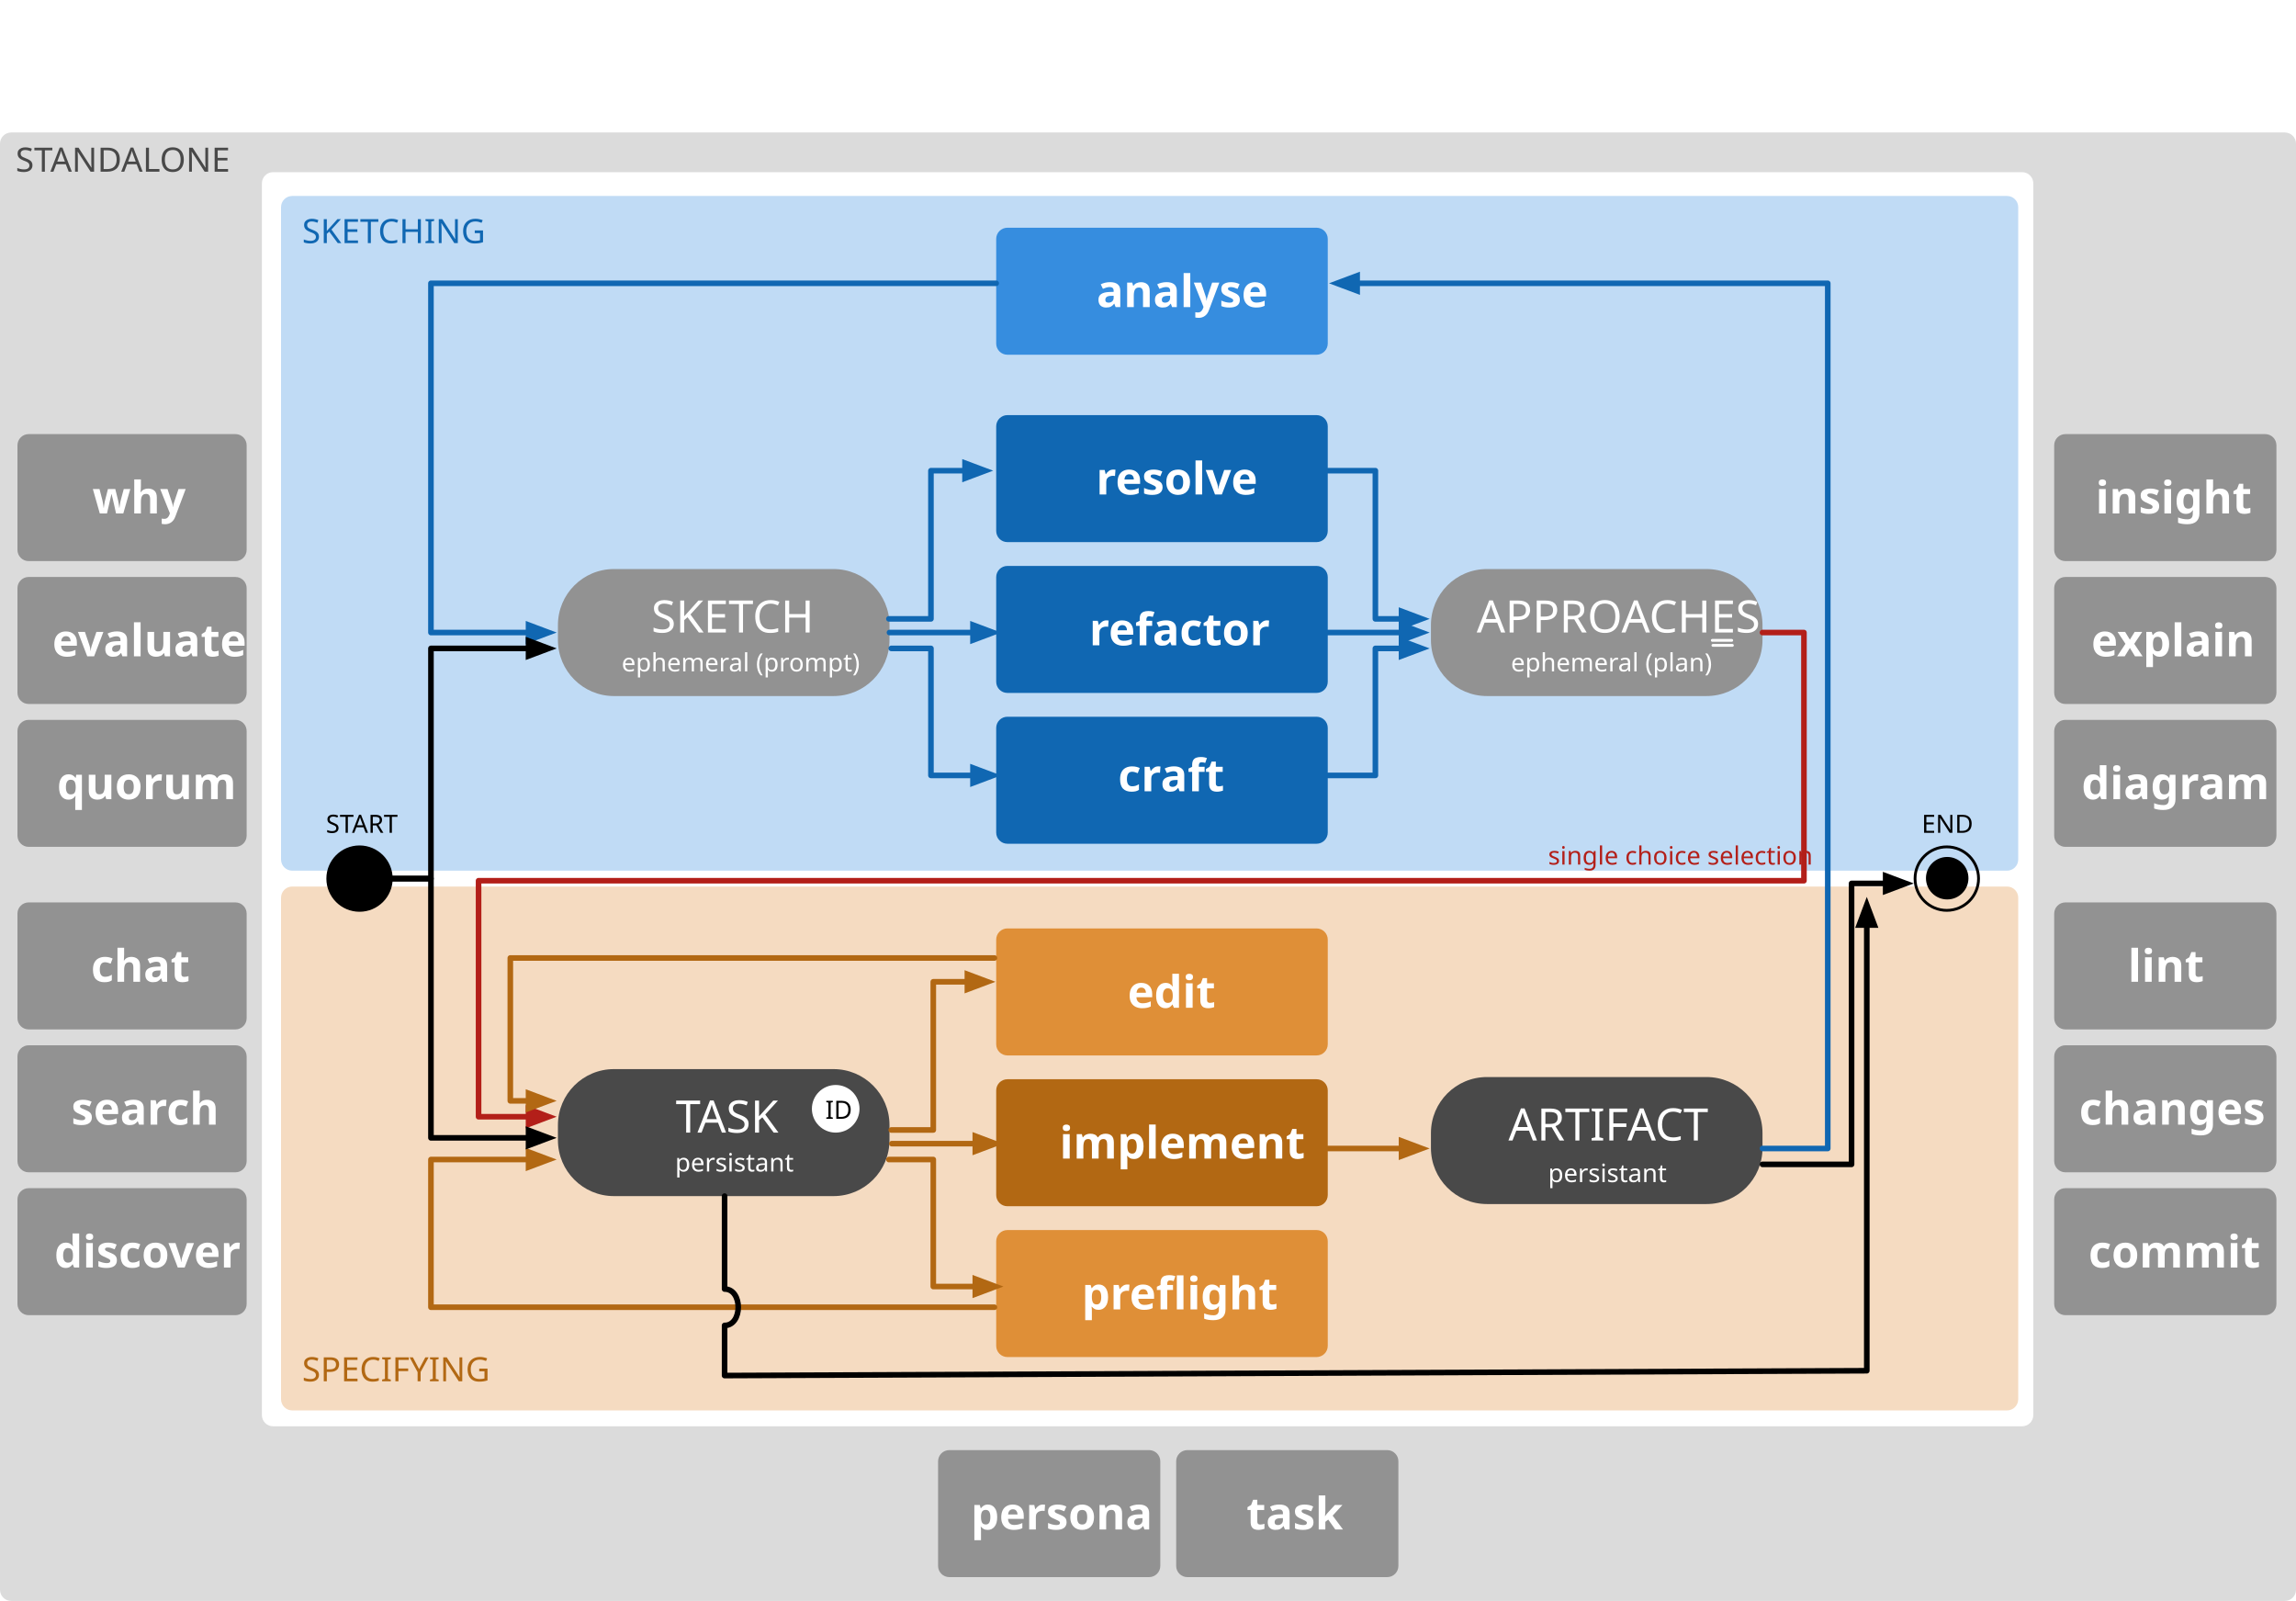
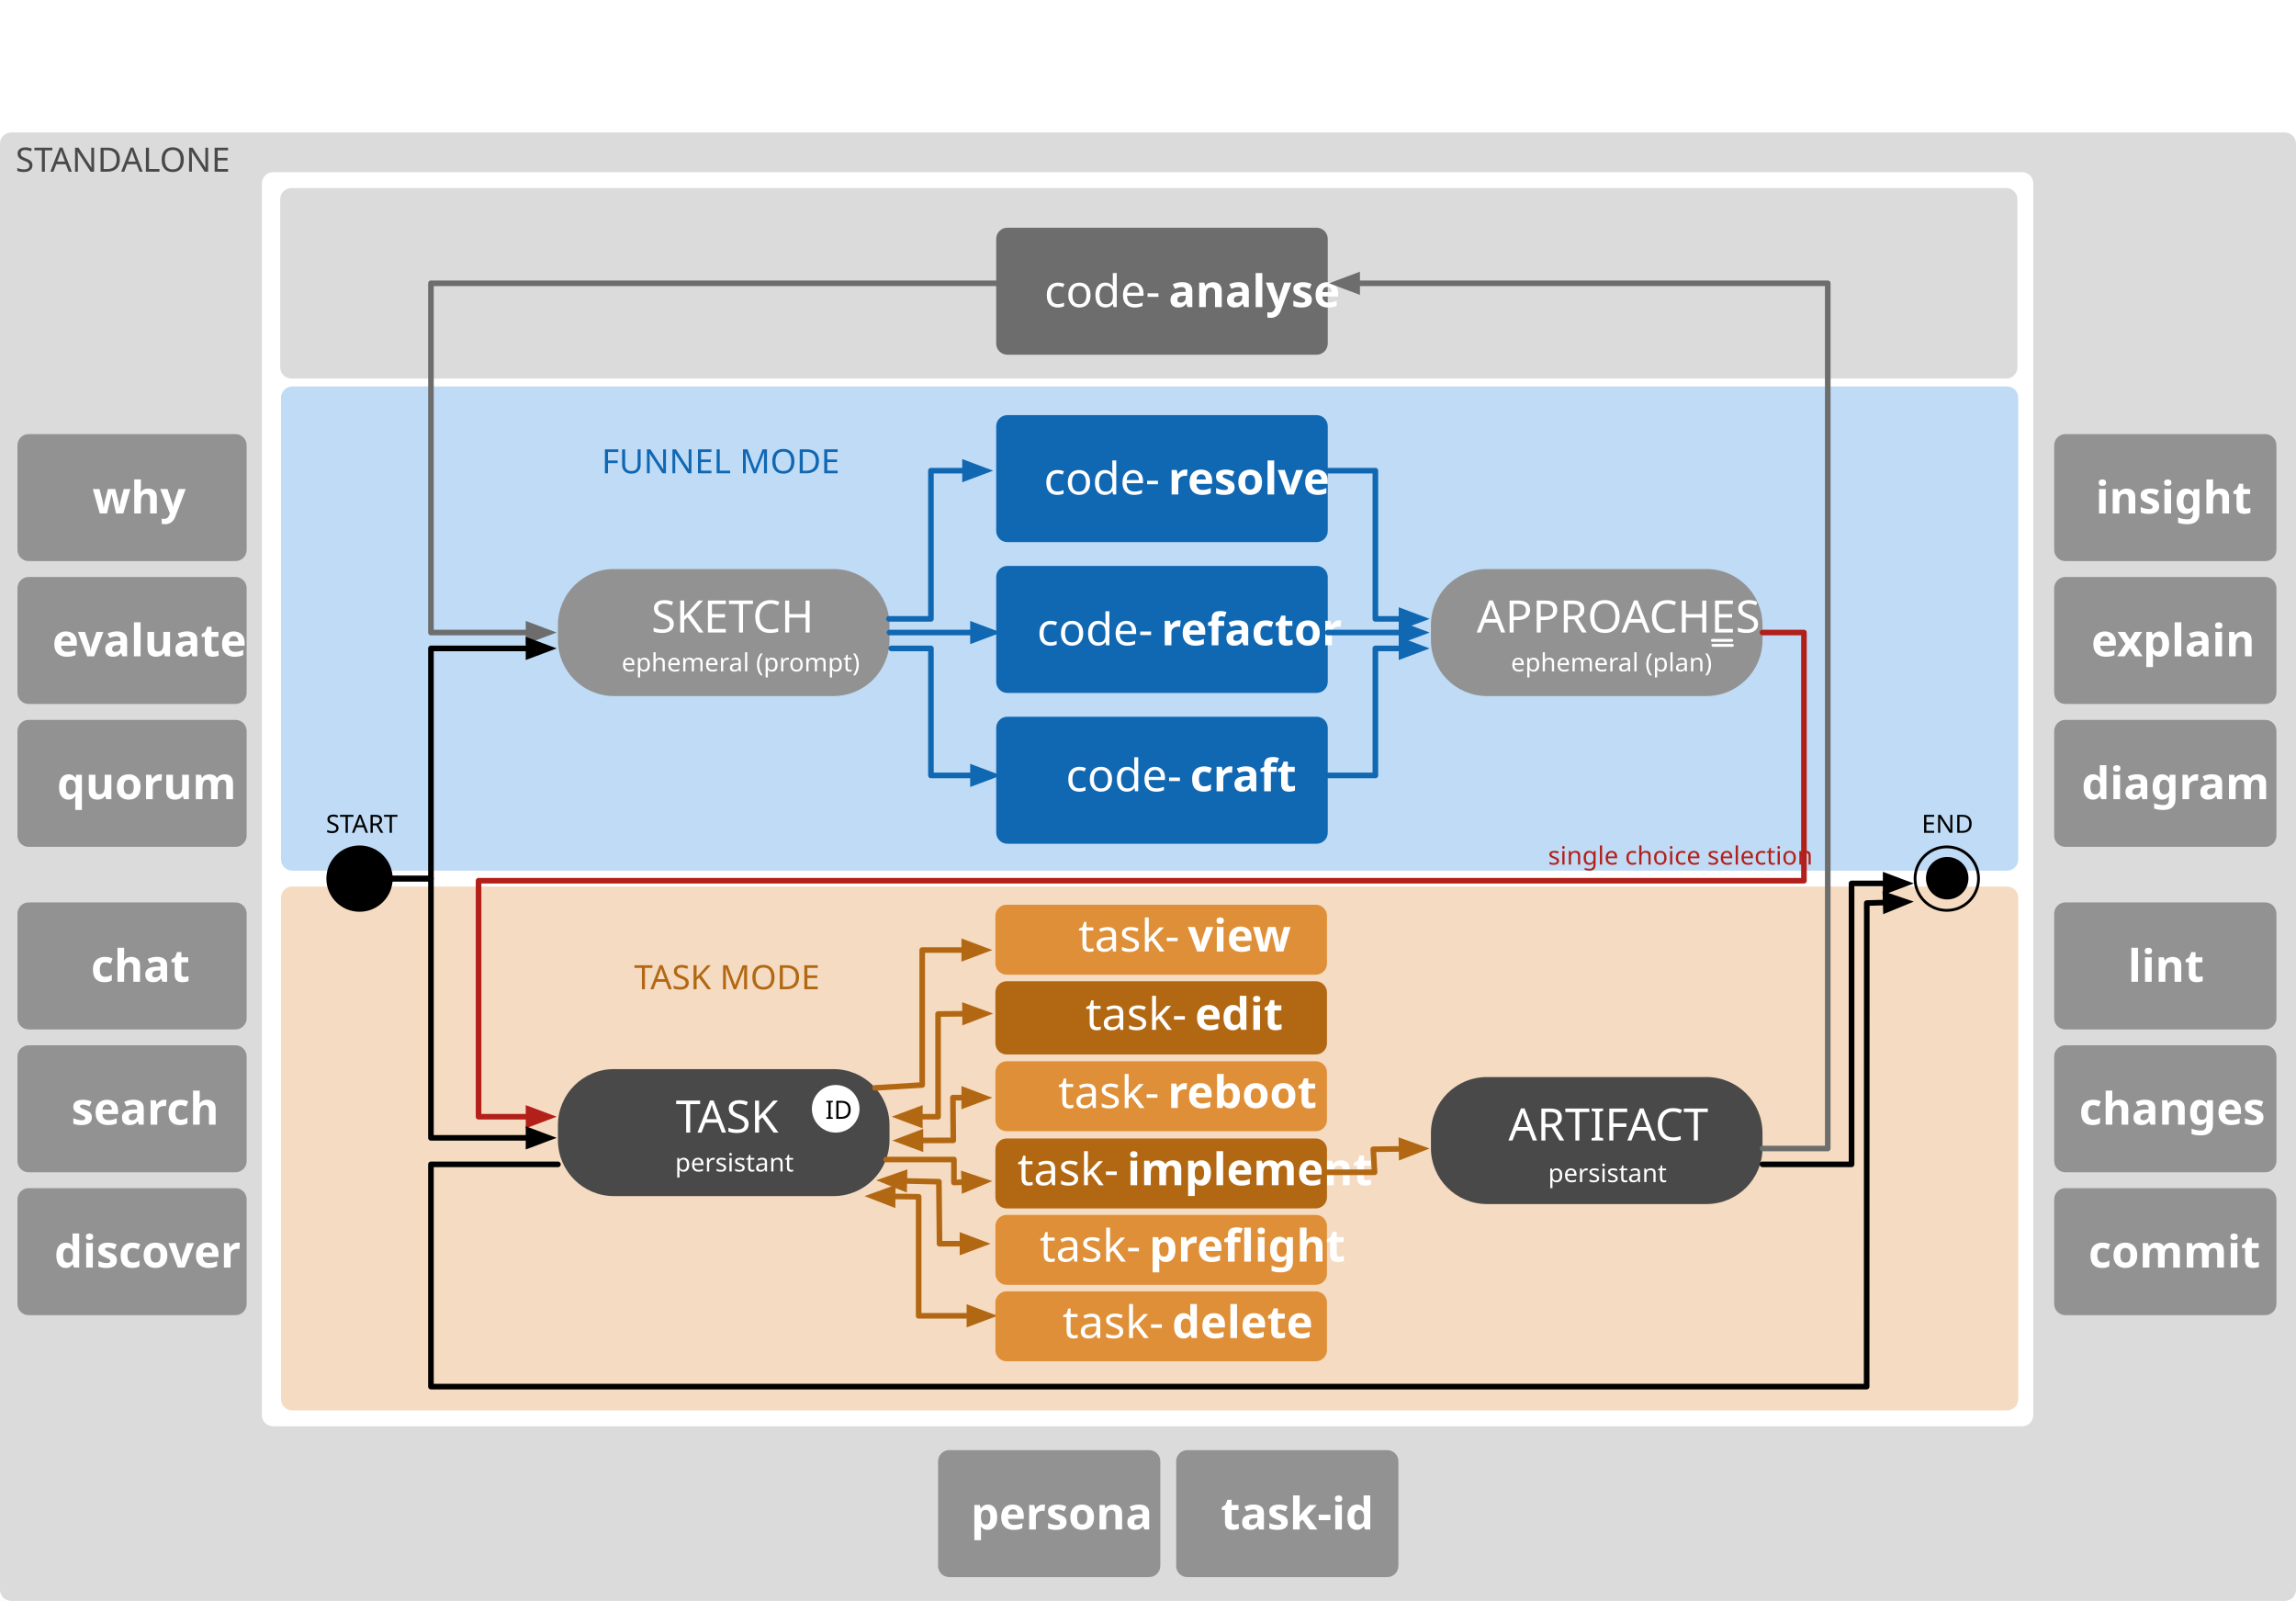
<svg xmlns="http://www.w3.org/2000/svg" version="1.1" viewBox="7.937 9.383 820.063 571.719" width="820.063" height="571.719">
  <defs>
-     <marker orient="auto" overflow="visible" markerUnits="strokeWidth" id="FilledArrow_Marker" stroke-linejoin="miter" stroke-miterlimit="10" viewBox="-1 -3 6 6" markerWidth="6" markerHeight="6" color="#1067b2">
-       <g>
-         <path d="M 3.6 0 L 0 -1.35 L 0 1.35 Z" fill="currentColor" stroke="currentColor" stroke-width="1" />
-       </g>
-     </marker>
-     <marker orient="auto" overflow="visible" markerUnits="strokeWidth" id="FilledArrow_Marker_2" stroke-linejoin="miter" stroke-miterlimit="10" viewBox="-1 -3 6 6" markerWidth="6" markerHeight="6" color="#b31f19">
-       <g>
-         <path d="M 3.6 0 L 0 -1.35 L 0 1.35 Z" fill="currentColor" stroke="currentColor" stroke-width="1" />
-       </g>
-     </marker>
-     <marker orient="auto" overflow="visible" markerUnits="strokeWidth" id="FilledArrow_Marker_3" stroke-linejoin="miter" stroke-miterlimit="10" viewBox="-1 -3 6 6" markerWidth="6" markerHeight="6" color="#b26813">
-       <g>
-         <path d="M 3.6 0 L 0 -1.35 L 0 1.35 Z" fill="currentColor" stroke="currentColor" stroke-width="1" />
-       </g>
-     </marker>
-     <marker orient="auto" overflow="visible" markerUnits="strokeWidth" id="FilledArrow_Marker_4" stroke-linejoin="miter" stroke-miterlimit="10" viewBox="-5 -3 6 6" markerWidth="6" markerHeight="6" color="#b26813">
+     <marker orient="auto" overflow="visible" markerUnits="strokeWidth" id="FilledArrow_Marker" stroke-linejoin="miter" stroke-miterlimit="10" viewBox="-1 -3 6 6" markerWidth="6" markerHeight="6" color="#6d6d6d">
+       <g>
+         <path d="M 3.6 0 L 0 -1.35 L 0 1.35 Z" fill="currentColor" stroke="currentColor" stroke-width="1" />
+       </g>
+     </marker>
+     <marker orient="auto" overflow="visible" markerUnits="strokeWidth" id="FilledArrow_Marker_2" stroke-linejoin="miter" stroke-miterlimit="10" viewBox="-1 -3 6 6" markerWidth="6" markerHeight="6" color="#1067b2">
+       <g>
+         <path d="M 3.6 0 L 0 -1.35 L 0 1.35 Z" fill="currentColor" stroke="currentColor" stroke-width="1" />
+       </g>
+     </marker>
+     <marker orient="auto" overflow="visible" markerUnits="strokeWidth" id="FilledArrow_Marker_3" stroke-linejoin="miter" stroke-miterlimit="10" viewBox="-1 -3 6 6" markerWidth="6" markerHeight="6" color="#b31f19">
+       <g>
+         <path d="M 3.6 0 L 0 -1.35 L 0 1.35 Z" fill="currentColor" stroke="currentColor" stroke-width="1" />
+       </g>
+     </marker>
+     <marker orient="auto" overflow="visible" markerUnits="strokeWidth" id="FilledArrow_Marker_4" stroke-linejoin="miter" stroke-miterlimit="10" viewBox="-1 -3 6 6" markerWidth="6" markerHeight="6" color="#b26813">
+       <g>
+         <path d="M 3.6 0 L 0 -1.35 L 0 1.35 Z" fill="currentColor" stroke="currentColor" stroke-width="1" />
+       </g>
+     </marker>
+     <marker orient="auto" overflow="visible" markerUnits="strokeWidth" id="FilledArrow_Marker_5" stroke-linejoin="miter" stroke-miterlimit="10" viewBox="-5 -3 6 6" markerWidth="6" markerHeight="6" color="#b26813">
      <g>
        <path d="M -3.6 0 L 0 1.35 L 0 -1.35 Z" fill="currentColor" stroke="currentColor" stroke-width="1" />
      </g>
    </marker>
-     <marker orient="auto" overflow="visible" markerUnits="strokeWidth" id="FilledArrow_Marker_5" stroke-linejoin="miter" stroke-miterlimit="10" viewBox="-1 -3 6 6" markerWidth="6" markerHeight="6" color="black">
+     <marker orient="auto" overflow="visible" markerUnits="strokeWidth" id="FilledArrow_Marker_6" stroke-linejoin="miter" stroke-miterlimit="10" viewBox="-1 -3 6 6" markerWidth="6" markerHeight="6" color="black">
+       <g>
+         <path d="M 3.6 0 L 0 -1.35 L 0 1.35 Z" fill="currentColor" stroke="currentColor" stroke-width="1" />
+       </g>
+     </marker>
+     <marker orient="auto" overflow="visible" markerUnits="strokeWidth" id="FilledArrow_Marker_7" stroke-linejoin="miter" stroke-miterlimit="10" viewBox="-1 -3 6 6" markerWidth="6" markerHeight="6" color="#b26813">
      <g>
        <path d="M 3.6 0 L 0 -1.35 L 0 1.35 Z" fill="currentColor" stroke="currentColor" stroke-width="1" />
      </g>
    </marker>
  </defs>
-   <g id="Canvas_1" fill="none" stroke-dasharray="none" stroke-opacity="1" stroke="none" fill-opacity="1">
+   <g id="Canvas_1" fill-opacity="1" stroke-opacity="1" stroke-dasharray="none" stroke="none" fill="none">
    <rect fill="white" x="7.937" y="9.383" width="820.063" height="571.719" />
    <g id="Canvas_1_Content">
+       <g id="Graphic_897">
+         <path d="M 112.031 76.535 L 724.504 76.535 C 726.713 76.535 728.504 78.326 728.504 80.535 L 728.504 140.567 C 728.504 142.776 726.713 144.567 724.504 144.567 L 112.031 144.567 C 109.822 144.567 108.031 142.776 108.031 140.567 L 108.031 80.535 C 108.031 78.326 109.822 76.535 112.031 76.535 Z" fill="#dbdbdb" />
+       </g>
      <g id="Graphic_882">
        <path d="M 105.48 70.866 L 730.173 70.866 C 732.382 70.866 734.173 72.657 734.173 74.866 L 734.173 514.74 C 734.173 516.949 732.382 518.74 730.173 518.74 L 105.48 518.74 C 103.271 518.74 101.48 516.949 101.48 514.74 L 101.48 74.866 C 101.48 72.657 103.271 70.866 105.48 70.866 Z M 17.89 56.693 Z M 17.89 56.693 L 11.937 56.693 C 9.728 56.693 7.937 58.484 7.937 60.693 L 7.937 577.102 C 7.937 579.312 9.728 581.102 11.937 581.102 L 17.89 581.102 L 48.504 581.102 L 824 581.102 C 826.209 581.102 828 579.312 828 577.102 L 828 60.693 C 828 58.484 826.209 56.693 824 56.693 L 48.504 56.693 Z" fill="#dbdbdb" />
      </g>
      <g id="Graphic_799">
        <path d="M 112.315 325.984 L 724.787 325.984 C 726.997 325.984 728.787 327.775 728.787 329.984 L 728.787 509.071 C 728.787 511.28 726.997 513.071 724.787 513.071 L 112.315 513.071 C 110.106 513.071 108.315 511.28 108.315 509.071 L 108.315 329.984 C 108.315 327.775 110.106 325.984 112.315 325.984 Z" fill="#f5dbc1" />
      </g>
      <g id="Graphic_798">
-         <path d="M 112.315 79.37 L 724.787 79.37 C 726.997 79.37 728.787 81.161 728.787 83.37 L 728.787 316.315 C 728.787 318.524 726.997 320.315 724.787 320.315 L 112.315 320.315 C 110.106 320.315 108.315 318.524 108.315 316.315 L 108.315 83.37 C 108.315 81.161 110.106 79.37 112.315 79.37 Z" fill="#c0dbf5" />
+         <path d="M 112.315 147.402 L 724.787 147.402 C 726.997 147.402 728.787 149.192 728.787 151.402 L 728.787 316.315 C 728.787 318.524 726.997 320.315 724.787 320.315 L 112.315 320.315 C 110.106 320.315 108.315 318.524 108.315 316.315 L 108.315 151.402 C 108.315 149.192 110.106 147.402 112.315 147.402 Z" fill="#c0dbf5" />
      </g>
      <g id="Group_774">
        <g id="Graphic_629">
          <path d="M 227.213 212.598 L 305.638 212.598 C 316.683 212.598 325.638 221.553 325.638 232.598 L 325.638 237.953 C 325.638 248.998 316.683 257.953 305.638 257.953 L 227.213 257.953 C 216.167 257.953 207.213 248.998 207.213 237.953 L 207.213 232.598 C 207.213 221.553 216.167 212.598 227.213 212.598 Z" fill="#929292" />
        </g>
        <g id="Graphic_624">
          <rect x="235.559" y="218.268" width="61.92" height="29.2" fill="#929292" />
          <text transform="translate(240.5591 223.2677)" fill="white">
            <tspan font-family="Myriad Pro" font-size="16" fill="white" x="0" y="12" xml:space="preserve">SKETCH</tspan>
          </text>
        </g>
      </g>
      <g id="Group_767">
        <g id="Graphic_631">
-           <path d="M 367.748 90.709 L 478.173 90.709 C 480.382 90.709 482.173 92.5 482.173 94.709 L 482.173 132.063 C 482.173 134.272 480.382 136.063 478.173 136.063 L 367.748 136.063 C 365.539 136.063 363.748 134.272 363.748 132.063 L 363.748 94.709 C 363.748 92.5 365.539 90.709 367.748 90.709 Z" fill="#368ddf" />
+           <path d="M 367.748 90.709 L 478.173 90.709 C 480.382 90.709 482.173 92.5 482.173 94.709 L 482.173 132.063 C 482.173 134.272 480.382 136.063 478.173 136.063 L 367.748 136.063 C 365.539 136.063 363.748 134.272 363.748 132.063 L 363.748 94.709 C 363.748 92.5 365.539 90.709 367.748 90.709 Z" fill="#6d6d6d" />
        </g>
        <g id="Graphic_628">
-           <text transform="translate(399.6032 107.0473)" fill="white">
-             <tspan font-family="Myriad Pro" font-weight="bold" font-size="16" fill="white" x="61106675e-20" y="12" xml:space="preserve">analyse</tspan>
+           <text transform="translate(380.9552 107.0473)" fill="white">
+             <tspan font-family="Myriad Pro" font-size="16" fill="white" x="0" y="12" xml:space="preserve">code-</tspan>
+             <tspan font-family="Myriad Pro" font-weight="bold" font-size="16" fill="white" y="12" xml:space="preserve">analyse</tspan>
          </text>
        </g>
      </g>
      <g id="Line_639">
-         <path d="M 363.748 110.551 L 161.858 110.551 L 161.858 235.276 L 196.713 235.276" marker-end="url(#FilledArrow_Marker)" stroke="#1067b2" stroke-linecap="round" stroke-linejoin="round" stroke-width="2" />
+         <path d="M 363.748 110.551 L 161.858 110.551 L 161.858 235.276 L 196.713 235.276" marker-end="url(#FilledArrow_Marker)" stroke="#6d6d6d" stroke-linecap="round" stroke-linejoin="round" stroke-width="2" />
      </g>
      <g id="Group_777">
        <g id="Graphic_725">
          <path d="M 539.024 394.016 L 617.449 394.016 C 628.495 394.016 637.449 402.97 637.449 414.016 L 637.449 419.37 C 637.449 430.416 628.495 439.37 617.449 439.37 L 539.024 439.37 C 527.978 439.37 519.024 430.416 519.024 419.37 L 519.024 414.016 C 519.024 402.97 527.978 394.016 539.024 394.016 Z" fill="#494949" />
        </g>
        <g id="Graphic_726">
          <text transform="translate(546.7008 404.685)" fill="white">
            <tspan font-family="Myriad Pro" font-size="16" fill="white" x="682121e-18" y="12" xml:space="preserve">ARTIFACT</tspan>
          </text>
        </g>
      </g>
      <g id="Group_768">
        <g id="Graphic_728">
          <path d="M 367.748 157.628 L 478.173 157.628 C 480.382 157.628 482.173 159.419 482.173 161.628 L 482.173 198.983 C 482.173 201.192 480.382 202.983 478.173 202.983 L 367.748 202.983 C 365.539 202.983 363.748 201.192 363.748 198.983 L 363.748 161.628 C 363.748 159.419 365.539 157.628 367.748 157.628 Z" fill="#1067b2" />
        </g>
        <g id="Graphic_727">
-           <text transform="translate(399.4331 173.9669)" fill="white">
-             <tspan font-family="Myriad Pro" font-weight="bold" font-size="16" fill="white" x="63593575e-20" y="12" xml:space="preserve">resolve</tspan>
+           <text transform="translate(380.7851 173.9669)" fill="white">
+             <tspan font-family="Myriad Pro" font-size="16" fill="white" x="0" y="12" xml:space="preserve">code-</tspan>
+             <tspan font-family="Myriad Pro" font-weight="bold" font-size="16" fill="white" y="12" xml:space="preserve">resolve</tspan>
          </text>
        </g>
      </g>
      <g id="Line_729">
-         <path d="M 325.43 230.39 L 340.441 230.39 L 340.441 177.471 L 352.618 177.471" marker-end="url(#FilledArrow_Marker)" stroke="#1067b2" stroke-linecap="round" stroke-linejoin="round" stroke-width="2" />
+         <path d="M 325.43 230.39 L 340.441 230.39 L 340.441 177.471 L 352.618 177.471" marker-end="url(#FilledArrow_Marker_2)" stroke="#1067b2" stroke-linecap="round" stroke-linejoin="round" stroke-width="2" />
      </g>
      <g id="Group_769">
        <g id="Graphic_731">
          <path d="M 367.748 211.487 L 478.173 211.487 C 480.382 211.487 482.173 213.277 482.173 215.487 L 482.173 252.841 C 482.173 255.05 480.382 256.841 478.173 256.841 L 367.748 256.841 C 365.539 256.841 363.748 255.05 363.748 252.841 L 363.748 215.487 C 363.748 213.277 365.539 211.487 367.748 211.487 Z" fill="#1067b2" />
        </g>
        <g id="Graphic_730">
-           <text transform="translate(396.9771 227.8252)" fill="white">
-             <tspan font-family="Myriad Pro" font-weight="bold" font-size="16" fill="white" x="7744916e-19" y="12" xml:space="preserve">refactor</tspan>
+           <text transform="translate(378.3291 227.8252)" fill="white">
+             <tspan font-family="Myriad Pro" font-size="16" fill="white" x="7105427e-21" y="12" xml:space="preserve">code-</tspan>
+             <tspan font-family="Myriad Pro" font-weight="bold" font-size="16" fill="white" y="12" xml:space="preserve">refactor</tspan>
          </text>
        </g>
      </g>
      <g id="Line_734">
-         <line x1="325.638" y1="235.276" x2="355.453" y2="235.276" marker-end="url(#FilledArrow_Marker)" stroke="#1067b2" stroke-linecap="round" stroke-linejoin="round" stroke-width="2" />
+         <line x1="325.638" y1="235.276" x2="355.453" y2="235.276" marker-end="url(#FilledArrow_Marker_2)" stroke="#1067b2" stroke-linecap="round" stroke-linejoin="round" stroke-width="2" />
      </g>
      <g id="Line_735">
-         <path d="M 326.268 240.945 L 340.441 240.945 L 340.441 286.299 L 355.453 286.299" marker-end="url(#FilledArrow_Marker)" stroke="#1067b2" stroke-linecap="round" stroke-linejoin="round" stroke-width="2" />
+         <path d="M 326.268 240.945 L 340.441 240.945 L 340.441 286.299 L 355.453 286.299" marker-end="url(#FilledArrow_Marker_2)" stroke="#1067b2" stroke-linecap="round" stroke-linejoin="round" stroke-width="2" />
      </g>
      <g id="Group_775">
        <g id="Graphic_737">
          <path d="M 539.024 212.598 L 617.449 212.598 C 628.495 212.598 637.449 221.553 637.449 232.598 L 637.449 237.953 C 637.449 248.998 628.495 257.953 617.449 257.953 L 539.024 257.953 C 527.978 257.953 519.024 248.998 519.024 237.953 L 519.024 232.598 C 519.024 221.553 527.978 212.598 539.024 212.598 Z" fill="#929292" />
        </g>
        <g id="Graphic_736">
          <text transform="translate(535.3622 223.2677)" fill="white">
            <tspan font-family="Myriad Pro" font-size="16" fill="white" x="0" y="12" xml:space="preserve">APPROACHES</tspan>
          </text>
        </g>
      </g>
      <g id="Line_738">
-         <path d="M 482.173 177.471 L 499.181 177.471 L 499.181 230.39 L 508.524 230.39" marker-end="url(#FilledArrow_Marker)" stroke="#1067b2" stroke-linecap="round" stroke-linejoin="round" stroke-width="2" />
+         <path d="M 482.173 177.471 L 499.181 177.471 L 499.181 230.39 L 508.524 230.39" marker-end="url(#FilledArrow_Marker_2)" stroke="#1067b2" stroke-linecap="round" stroke-linejoin="round" stroke-width="2" />
      </g>
      <g id="Line_739">
-         <line x1="482.173" y1="235.276" x2="508.524" y2="235.276" marker-end="url(#FilledArrow_Marker)" stroke="#1067b2" stroke-linecap="round" stroke-linejoin="round" stroke-width="2" />
+         <line x1="482.173" y1="235.276" x2="508.524" y2="235.276" marker-end="url(#FilledArrow_Marker_2)" stroke="#1067b2" stroke-linecap="round" stroke-linejoin="round" stroke-width="2" />
      </g>
      <g id="Line_740">
-         <path d="M 482.173 286.299 L 499.181 286.299 L 499.181 240.945 L 508.524 240.945" marker-end="url(#FilledArrow_Marker)" stroke="#1067b2" stroke-linecap="round" stroke-linejoin="round" stroke-width="2" />
+         <path d="M 482.173 286.299 L 499.181 286.299 L 499.181 240.945 L 508.524 240.945" marker-end="url(#FilledArrow_Marker_2)" stroke="#1067b2" stroke-linecap="round" stroke-linejoin="round" stroke-width="2" />
      </g>
      <g id="Group_776">
        <g id="Graphic_742">
          <path d="M 227.213 391.181 L 305.638 391.181 C 316.683 391.181 325.638 400.135 325.638 411.181 L 325.638 416.535 C 325.638 427.581 316.683 436.535 305.638 436.535 L 227.213 436.535 C 216.167 436.535 207.213 427.581 207.213 416.535 L 207.213 411.181 C 207.213 400.135 216.167 391.181 227.213 391.181 Z" fill="#494949" />
        </g>
        <g id="Graphic_741">
          <text transform="translate(249.2817 401.8504)" fill="white">
            <tspan font-family="Myriad Pro" font-size="16" fill="white" x="0" y="12" xml:space="preserve">TASK</tspan>
          </text>
        </g>
      </g>
      <g id="Line_743">
-         <path d="M 637.449 235.276 L 652.252 235.276 L 652.252 323.901 L 178.866 323.901 L 178.866 408.189 L 196.713 408.189" marker-end="url(#FilledArrow_Marker_2)" stroke="#b31f19" stroke-linecap="round" stroke-linejoin="round" stroke-width="2" />
+         <path d="M 637.449 235.276 L 652.252 235.276 L 652.252 323.901 L 178.866 323.901 L 178.866 408.189 L 196.713 408.189" marker-end="url(#FilledArrow_Marker_3)" stroke="#b31f19" stroke-linecap="round" stroke-linejoin="round" stroke-width="2" />
      </g>
      <g id="Group_771">
        <g id="Graphic_749">
-           <path d="M 367.748 340.942 L 478.173 340.942 C 480.382 340.942 482.173 342.732 482.173 344.942 L 482.173 382.296 C 482.173 384.505 480.382 386.296 478.173 386.296 L 367.748 386.296 C 365.539 386.296 363.748 384.505 363.748 382.296 L 363.748 344.942 C 363.748 342.732 365.539 340.942 367.748 340.942 Z" fill="#df8f37" />
+           <path d="M 367.465 359.81 L 477.89 359.81 C 480.099 359.81 481.89 361.601 481.89 363.81 L 481.89 381.956 C 481.89 384.165 480.099 385.956 477.89 385.956 L 367.465 385.956 C 365.255 385.956 363.465 384.165 363.465 381.956 L 363.465 363.81 C 363.465 361.601 365.255 359.81 367.465 359.81 Z" fill="#b26813" />
        </g>
        <g id="Graphic_748">
-           <text transform="translate(410.6971 357.2801)" fill="white">
-             <tspan font-family="Myriad Pro" font-weight="bold" font-size="16" fill="white" x="0" y="12" xml:space="preserve">edit</tspan>
+           <text transform="translate(395.6616 365.1631)" fill="white">
+             <tspan font-family="Myriad Pro" font-size="16" fill="white" x="14210855e-21" y="12" xml:space="preserve">task-</tspan>
+             <tspan font-family="Myriad Pro" font-weight="bold" font-size="16" fill="white" y="12" xml:space="preserve">edit</tspan>
          </text>
        </g>
      </g>
      <g id="Group_772">
        <g id="Graphic_747">
-           <path d="M 367.748 394.8 L 478.173 394.8 C 480.382 394.8 482.173 396.591 482.173 398.8 L 482.173 436.154 C 482.173 438.363 480.382 440.154 478.173 440.154 L 367.748 440.154 C 365.539 440.154 363.748 438.363 363.748 436.154 L 363.748 398.8 C 363.748 396.591 365.539 394.8 367.748 394.8 Z" fill="#b26813" />
+           <path d="M 367.465 415.962 L 477.89 415.962 C 480.099 415.962 481.89 417.753 481.89 419.962 L 481.89 436.933 C 481.89 439.142 480.099 440.933 477.89 440.933 L 367.465 440.933 C 365.255 440.933 363.465 439.142 363.465 436.933 L 363.465 419.962 C 363.465 417.753 365.255 415.962 367.465 415.962 Z" fill="#b26813" />
        </g>
        <g id="Graphic_746">
-           <text transform="translate(386.3771 411.1384)" fill="white">
-             <tspan font-family="Myriad Pro" font-weight="bold" font-size="16" fill="white" x="0" y="12" xml:space="preserve">implement</tspan>
+           <text transform="translate(371.3416 420.6429)" fill="white">
+             <tspan font-family="Myriad Pro" font-size="16" fill="white" x="0" y="12" xml:space="preserve">task-</tspan>
+             <tspan font-family="Myriad Pro" font-weight="bold" font-size="16" fill="white" y="12" xml:space="preserve">implement</tspan>
          </text>
        </g>
      </g>
      <g id="Group_773">
        <g id="Graphic_745">
-           <path d="M 367.748 448.658 L 478.173 448.658 C 480.382 448.658 482.173 450.449 482.173 452.658 L 482.173 490.012 C 482.173 492.222 480.382 494.012 478.173 494.012 L 367.748 494.012 C 365.539 494.012 363.748 492.222 363.748 490.012 L 363.748 452.658 C 363.748 450.449 365.539 448.658 367.748 448.658 Z" fill="#df8f37" />
+           <path d="M 367.465 443.246 L 477.89 443.246 C 480.099 443.246 481.89 445.037 481.89 447.246 L 481.89 464.217 C 481.89 466.426 480.099 468.217 477.89 468.217 L 367.465 468.217 C 365.255 468.217 363.465 466.426 363.465 464.217 L 363.465 447.246 C 363.465 445.037 365.255 443.246 367.465 443.246 Z" fill="#df8f37" />
        </g>
        <g id="Graphic_744">
-           <text transform="translate(394.2971 464.9967)" fill="white">
-             <tspan font-family="Myriad Pro" font-weight="bold" font-size="16" fill="white" x="0" y="12" xml:space="preserve">preflight</tspan>
+           <text transform="translate(379.2616 447.9274)" fill="white">
+             <tspan font-family="Myriad Pro" font-size="16" fill="white" x="0" y="12" xml:space="preserve">task-</tspan>
+             <tspan font-family="Myriad Pro" font-weight="bold" font-size="16" fill="white" y="12" xml:space="preserve">preflight</tspan>
          </text>
        </g>
      </g>
      <g id="Line_755">
-         <line x1="482.173" y1="419.528" x2="508.524" y2="419.528" marker-end="url(#FilledArrow_Marker_3)" stroke="#b26813" stroke-linecap="round" stroke-linejoin="round" stroke-width="2" />
+         <path d="M 481.89 428.031 L 498.898 428.031 L 498.418 419.811 L 508.525 419.672" marker-end="url(#FilledArrow_Marker_4)" stroke="#b26813" stroke-linecap="round" stroke-linejoin="round" stroke-width="2" />
      </g>
      <g id="Line_756">
-         <path d="M 637.449 419.528 L 660.756 419.528 L 660.756 110.551 L 492.673 110.551" marker-end="url(#FilledArrow_Marker)" stroke="#1067b2" stroke-linecap="round" stroke-linejoin="round" stroke-width="2" />
+         <path d="M 637.449 419.528 L 660.756 419.528 L 660.756 110.551 L 492.673 110.551" marker-end="url(#FilledArrow_Marker)" stroke="#6d6d6d" stroke-linecap="round" stroke-linejoin="round" stroke-width="2" />
      </g>
      <g id="Group_770">
        <g id="Graphic_733">
          <path d="M 367.748 265.345 L 478.173 265.345 C 480.382 265.345 482.173 267.136 482.173 269.345 L 482.173 306.699 C 482.173 308.908 480.382 310.699 478.173 310.699 L 367.748 310.699 C 365.539 310.699 363.748 308.908 363.748 306.699 L 363.748 269.345 C 363.748 267.136 365.539 265.345 367.748 265.345 Z" fill="#1067b2" />
        </g>
        <g id="Graphic_758">
-           <text transform="translate(407.281 279.9606)" fill="white">
-             <tspan font-family="Myriad Pro" font-weight="bold" font-size="16" fill="white" x="6430412e-19" y="12" xml:space="preserve">craft</tspan>
+           <text transform="translate(388.633 279.9606)" fill="white">
+             <tspan font-family="Myriad Pro" font-size="16" fill="white" x="0" y="12" xml:space="preserve">code-</tspan>
+             <tspan font-family="Myriad Pro" font-weight="bold" font-size="16" fill="white" y="12" xml:space="preserve">craft</tspan>
          </text>
        </g>
      </g>
      <g id="Line_761">
-         <path d="M 363.118 476.221 L 161.858 476.221 L 161.858 423.474 L 196.713 423.474" marker-end="url(#FilledArrow_Marker_3)" stroke="#b26813" stroke-linecap="round" stroke-linejoin="round" stroke-width="2" />
-       </g>
-       <g id="Line_763">
-         <path d="M 196.713 402.52 L 190.205 402.52 L 190.205 351.496 L 363.118 351.496" marker-start="url(#FilledArrow_Marker_4)" stroke="#b26813" stroke-linecap="round" stroke-linejoin="round" stroke-width="2" />
+         <path d="M 354.181 479.286 L 336.051 479.286 L 336.051 436.766 L 326.769 436.658" marker-end="url(#FilledArrow_Marker_4)" marker-start="url(#FilledArrow_Marker_5)" stroke="#b26813" stroke-linecap="round" stroke-linejoin="round" stroke-width="2" />
      </g>
      <g id="Line_780">
-         <path d="M 326.268 412.92 L 341.278 412.92 L 341.278 360 L 353.456 360" marker-end="url(#FilledArrow_Marker_3)" stroke="#b26813" stroke-linecap="round" stroke-linejoin="round" stroke-width="2" />
+         <path d="M 336.484 408.189 L 342.992 408.189 L 342.992 371.499 L 352.618 371.422" marker-end="url(#FilledArrow_Marker_4)" marker-start="url(#FilledArrow_Marker_5)" stroke="#b26813" stroke-linecap="round" stroke-linejoin="round" stroke-width="2" />
      </g>
      <g id="Line_779">
-         <line x1="326.475" y1="417.805" x2="356.29" y2="417.805" marker-end="url(#FilledArrow_Marker_3)" stroke="#b26813" stroke-linecap="round" stroke-linejoin="round" stroke-width="2" />
+         <path d="M 336.692 416.66 L 348.431 416.623 L 348.292 401.367 L 352.335 401.379" marker-end="url(#FilledArrow_Marker_4)" marker-start="url(#FilledArrow_Marker_5)" stroke="#b26813" stroke-linecap="round" stroke-linejoin="round" stroke-width="2" />
      </g>
      <g id="Line_778">
-         <path d="M 325.43 423.474 L 341.278 423.474 L 341.278 468.828 L 356.29 468.828" marker-end="url(#FilledArrow_Marker_3)" stroke="#b26813" stroke-linecap="round" stroke-linejoin="round" stroke-width="2" />
+         <path d="M 330.934 431.105 L 343.283 431.387 L 343.513 453.543 L 351.705 453.543" marker-end="url(#FilledArrow_Marker_4)" marker-start="url(#FilledArrow_Marker_5)" stroke="#b26813" stroke-linecap="round" stroke-linejoin="round" stroke-width="2" />
      </g>
      <g id="Graphic_781">
        <text transform="translate(229.9428 242.1528)" fill="white">
          <tspan font-family="Myriad Pro" font-size="9" fill="white" x="8668621e-19" y="7" xml:space="preserve">ephemeral (prompt)</tspan>
        </text>
      </g>
      <g id="Graphic_782">
        <text transform="translate(547.5769 242.1528)" fill="white">
          <tspan font-family="Myriad Pro" font-size="9" fill="white" x="55777605e-20" y="7" xml:space="preserve">ephemeral (plan)</tspan>
        </text>
      </g>
      <g id="Graphic_783">
        <text transform="translate(249.063 420.7354)" fill="white">
          <tspan font-family="Myriad Pro" font-size="9" fill="white" x="14566126e-20" y="7" xml:space="preserve">persistant</tspan>
        </text>
      </g>
      <g id="Graphic_784">
        <text transform="translate(560.874 424.5276)" fill="white">
          <tspan font-family="Myriad Pro" font-size="9" fill="white" x="14566126e-20" y="7" xml:space="preserve">persistant</tspan>
        </text>
      </g>
      <g id="Line_785">
-         <path d="M 147.685 323.15 L 161.858 323.15 L 161.858 240.945 L 196.713 240.945" marker-end="url(#FilledArrow_Marker_5)" stroke="black" stroke-linecap="round" stroke-linejoin="round" stroke-width="2" />
+         <path d="M 147.685 323.15 L 161.858 323.15 L 161.858 240.945 L 196.713 240.945" marker-end="url(#FilledArrow_Marker_6)" stroke="black" stroke-linecap="round" stroke-linejoin="round" stroke-width="2" />
      </g>
      <g id="Graphic_786">
        <circle cx="136.346" cy="323.15" r="11.339" fill="black" />
        <circle cx="136.346" cy="323.15" r="11.339" stroke="black" stroke-linecap="round" stroke-linejoin="round" stroke-width="1" />
      </g>
      <g id="Line_788">
-         <path d="M 637.449 425.197 L 669.26 425.197 L 669.26 324.872 L 681.437 324.872" marker-end="url(#FilledArrow_Marker_5)" stroke="black" stroke-linecap="round" stroke-linejoin="round" stroke-width="2" />
+         <path d="M 637.449 425.197 L 669.26 425.197 L 669.26 324.872 L 681.437 324.872" marker-end="url(#FilledArrow_Marker_6)" stroke="black" stroke-linecap="round" stroke-linejoin="round" stroke-width="2" />
      </g>
      <g id="Group_791">
        <g id="Graphic_787">
          <circle cx="703.276" cy="323.15" r="11.339" stroke="black" stroke-linecap="round" stroke-linejoin="round" stroke-width="1" />
        </g>
        <g id="Graphic_789">
          <circle cx="703.421" cy="323.004" r="7.087" fill="black" />
          <circle cx="703.421" cy="323.004" r="7.087" stroke="black" stroke-linecap="round" stroke-linejoin="round" stroke-width="1" />
        </g>
      </g>
      <g id="Line_790">
-         <path d="M 147.685 323.15 L 161.858 323.15 L 161.858 415.735 L 196.713 415.735" marker-end="url(#FilledArrow_Marker_5)" stroke="black" stroke-linecap="round" stroke-linejoin="round" stroke-width="2" />
+         <path d="M 147.685 323.15 L 161.858 323.15 L 161.858 415.735 L 196.713 415.735" marker-end="url(#FilledArrow_Marker_6)" stroke="black" stroke-linecap="round" stroke-linejoin="round" stroke-width="2" />
      </g>
      <g id="Graphic_792">
        <text transform="translate(560.874 311.1417)" fill="#b31f19">
          <tspan font-family="Myriad Pro" font-size="9" fill="#b31f19" x="0" y="7" xml:space="preserve">single choice selection</tspan>
        </text>
      </g>
      <g id="Line_793">
        <line x1="619.508" y1="238.068" x2="626.466" y2="238.068" stroke="white" stroke-linecap="round" stroke-linejoin="round" stroke-width="1" />
      </g>
      <g id="Line_794">
        <line x1="619.739" y1="239.861" x2="626.697" y2="239.861" stroke="white" stroke-linecap="round" stroke-linejoin="round" stroke-width="1" />
      </g>
      <g id="Group_797">
        <g id="Graphic_796">
          <circle cx="306.425" cy="405.354" r="8.504" fill="white" />
        </g>
        <g id="Graphic_795">
          <text transform="translate(302.7098 401.9346)" fill="black">
            <tspan font-family="Myriad Pro" font-size="9" fill="black" x="2184919e-19" y="7" xml:space="preserve">ID</tspan>
          </text>
        </g>
      </g>
      <g id="Graphic_800">
        <text transform="translate(124.3386 299.8032)" fill="black">
          <tspan font-family="Myriad Pro" font-size="9" fill="black" x="35171865e-20" y="7" xml:space="preserve">START</tspan>
        </text>
      </g>
      <g id="Graphic_801">
        <text transform="translate(694.2917 299.8032)" fill="black">
          <tspan font-family="Myriad Pro" font-size="9" fill="black" x="0" y="7" xml:space="preserve">END</tspan>
        </text>
      </g>
      <g id="Line_802">
-         <path d="M 266.74 436.535 L 266.74 469.721 C 273.24 469.721 273.24 482.721 266.74 482.721 L 266.74 500.62 L 674.699 498.898 L 674.699 339.729" marker-end="url(#FilledArrow_Marker_5)" stroke="black" stroke-linecap="round" stroke-linejoin="round" stroke-width="2" />
+         <path d="M 207.213 425.197 L 161.858 425.197 L 161.858 504.567 L 674.646 504.567 L 674.699 331.884 L 681.442 331.68" marker-end="url(#FilledArrow_Marker_6)" stroke="black" stroke-linecap="round" stroke-linejoin="round" stroke-width="2" />
      </g>
      <g id="Graphic_803">
-         <text transform="translate(115.8346 87.20473)" fill="#1067b2">
-           <tspan font-family="Myriad Pro" font-size="12" fill="#1067b2" x="0" y="9" xml:space="preserve">SKETCHING</tspan>
+         <text transform="translate(222.8377 169.4094)" fill="#1067b2">
+           <tspan font-family="Myriad Pro" font-size="12" fill="#1067b2" x="2629008e-19" y="9" xml:space="preserve">FUNNEL MODE</tspan>
        </text>
      </g>
      <g id="Graphic_804">
-         <text transform="translate(115.8346 493.6709)" fill="#b26813">
-           <tspan font-family="Myriad Pro" font-size="12" fill="#b26813" x="0" y="9" xml:space="preserve">SPECIFYING</tspan>
+         <text transform="translate(234.4143 353.6614)" fill="#b26813">
+           <tspan font-family="Myriad Pro" font-size="12" fill="#b26813" x="5506706e-19" y="9" xml:space="preserve">TASK MODE</tspan>
        </text>
      </g>
      <g id="Group_805">
        <g id="Graphic_807">
          <path d="M 18.173 433.701 L 92.031 433.701 C 94.241 433.701 96.031 435.492 96.031 437.701 L 96.031 475.055 C 96.031 477.264 94.241 479.055 92.031 479.055 L 18.173 479.055 C 15.964 479.055 14.173 477.264 14.173 475.055 L 14.173 437.701 C 14.173 435.492 15.964 433.701 18.173 433.701 Z" fill="#929292" />
        </g>
        <g id="Graphic_806">
          <text transform="translate(27.34178 450.0394)" fill="white">
            <tspan font-family="Myriad Pro" font-weight="bold" font-size="16" fill="white" x="0" y="12" xml:space="preserve">discover</tspan>
          </text>
        </g>
      </g>
      <g id="Group_808">
        <g id="Graphic_810">
          <path d="M 745.635 382.677 L 817.006 382.677 C 819.215 382.677 821.006 384.468 821.006 386.677 L 821.006 424.031 C 821.006 426.241 819.215 428.031 817.006 428.031 L 745.635 428.031 C 743.426 428.031 741.635 426.241 741.635 424.031 L 741.635 386.677 C 741.635 384.468 743.426 382.677 745.635 382.677 Z" fill="#929292" />
        </g>
        <g id="Graphic_809">
          <text transform="translate(750.5471 399.0158)" fill="white">
            <tspan font-family="Myriad Pro" font-weight="bold" font-size="16" fill="white" x="0" y="12" xml:space="preserve">changes</tspan>
          </text>
        </g>
      </g>
      <g id="Group_818">
        <g id="Graphic_820">
          <path d="M 745.635 215.433 L 817.006 215.433 C 819.215 215.433 821.006 217.224 821.006 219.433 L 821.006 256.787 C 821.006 258.997 819.215 260.787 817.006 260.787 L 745.635 260.787 C 743.426 260.787 741.635 258.997 741.635 256.787 L 741.635 219.433 C 741.635 217.224 743.426 215.433 745.635 215.433 Z" fill="#929292" />
        </g>
        <g id="Graphic_819">
          <text transform="translate(754.9028 231.7717)" fill="white">
            <tspan font-family="Myriad Pro" font-weight="bold" font-size="16" fill="white" x="5115908e-19" y="12" xml:space="preserve">explain</tspan>
          </text>
        </g>
      </g>
      <g id="Group_821">
        <g id="Graphic_823">
          <path d="M 745.635 164.409 L 817.006 164.409 C 819.215 164.409 821.006 166.2 821.006 168.409 L 821.006 205.764 C 821.006 207.973 819.215 209.764 817.006 209.764 L 745.635 209.764 C 743.426 209.764 741.635 207.973 741.635 205.764 L 741.635 168.409 C 741.635 166.2 743.426 164.409 745.635 164.409 Z" fill="#929292" />
        </g>
        <g id="Graphic_822">
          <text transform="translate(756.4068 180.748)" fill="white">
            <tspan font-family="Myriad Pro" font-weight="bold" font-size="16" fill="white" x="0" y="12" xml:space="preserve">insight</tspan>
          </text>
        </g>
      </g>
      <g id="Group_827">
        <g id="Graphic_829">
          <path d="M 18.173 215.433 L 92.031 215.433 C 94.241 215.433 96.031 217.224 96.031 219.433 L 96.031 256.787 C 96.031 258.997 94.241 260.787 92.031 260.787 L 18.173 260.787 C 15.964 260.787 14.173 258.997 14.173 256.787 L 14.173 219.433 C 14.173 217.224 15.964 215.433 18.173 215.433 Z" fill="#929292" />
        </g>
        <g id="Graphic_828">
          <text transform="translate(26.62869 231.7717)" fill="white">
            <tspan font-family="Myriad Pro" font-weight="bold" font-size="16" fill="white" x="0" y="12" xml:space="preserve">evaluate</tspan>
          </text>
        </g>
      </g>
      <g id="Group_830">
        <g id="Graphic_832">
          <path d="M 18.173 266.457 L 92.031 266.457 C 94.241 266.457 96.031 268.248 96.031 270.457 L 96.031 307.811 C 96.031 310.02 94.241 311.811 92.031 311.811 L 18.173 311.811 C 15.964 311.811 14.173 310.02 14.173 307.811 L 14.173 270.457 C 14.173 268.248 15.964 266.457 18.173 266.457 Z" fill="#929292" />
        </g>
        <g id="Graphic_831">
          <text transform="translate(28.31757 282.7953)" fill="white">
            <tspan font-family="Myriad Pro" font-weight="bold" font-size="16" fill="white" x="6430412e-19" y="12" xml:space="preserve">quorum</tspan>
          </text>
        </g>
      </g>
      <g id="Group_833">
        <g id="Graphic_835">
          <path d="M 18.173 382.677 L 92.031 382.677 C 94.241 382.677 96.031 384.468 96.031 386.677 L 96.031 424.031 C 96.031 426.241 94.241 428.031 92.031 428.031 L 18.173 428.031 C 15.964 428.031 14.173 426.241 14.173 424.031 L 14.173 386.677 C 14.173 384.468 15.964 382.677 18.173 382.677 Z" fill="#929292" />
        </g>
        <g id="Graphic_834">
          <text transform="translate(33.40673 399.0158)" fill="white">
            <tspan font-family="Myriad Pro" font-weight="bold" font-size="16" fill="white" x="0" y="12" xml:space="preserve">search</tspan>
          </text>
        </g>
      </g>
      <g id="Group_836">
        <g id="Graphic_838">
          <path d="M 18.173 164.409 L 92.031 164.409 C 94.241 164.409 96.031 166.2 96.031 168.409 L 96.031 205.764 C 96.031 207.973 94.241 209.764 92.031 209.764 L 18.173 209.764 C 15.964 209.764 14.173 207.973 14.173 205.764 L 14.173 168.409 C 14.173 166.2 15.964 164.409 18.173 164.409 Z" fill="#929292" />
        </g>
        <g id="Graphic_837">
          <text transform="translate(40.9429 180.748)" fill="white">
            <tspan font-family="Myriad Pro" font-weight="bold" font-size="16" fill="white" x="50803806e-20" y="12" xml:space="preserve">why</tspan>
          </text>
        </g>
      </g>
      <g id="Group_839">
        <g id="Graphic_841">
          <path d="M 18.173 331.654 L 92.031 331.654 C 94.241 331.654 96.031 333.444 96.031 335.654 L 96.031 373.008 C 96.031 375.217 94.241 377.008 92.031 377.008 L 18.173 377.008 C 15.964 377.008 14.173 375.217 14.173 373.008 L 14.173 335.654 C 14.173 333.444 15.964 331.654 18.173 331.654 Z" fill="#929292" />
        </g>
        <g id="Graphic_840">
          <text transform="translate(40.42497 347.9921)" fill="white">
            <tspan font-family="Myriad Pro" font-weight="bold" font-size="16" fill="white" x="18829382e-20" y="12" xml:space="preserve">chat</tspan>
          </text>
        </g>
      </g>
      <g id="Group_842">
        <g id="Graphic_844">
          <path d="M 745.635 331.654 L 817.006 331.654 C 819.215 331.654 821.006 333.444 821.006 335.654 L 821.006 373.008 C 821.006 375.217 819.215 377.008 817.006 377.008 L 745.635 377.008 C 743.426 377.008 741.635 375.217 741.635 373.008 L 741.635 335.654 C 741.635 333.444 743.426 331.654 745.635 331.654 Z" fill="#929292" />
        </g>
        <g id="Graphic_843">
          <text transform="translate(767.9551 347.9921)" fill="white">
            <tspan font-family="Myriad Pro" font-weight="bold" font-size="16" fill="white" x="31974423e-20" y="12" xml:space="preserve">lint</tspan>
          </text>
        </g>
      </g>
      <g id="Group_845">
        <g id="Graphic_847">
          <path d="M 346.992 527.244 L 418.362 527.244 C 420.571 527.244 422.362 529.035 422.362 531.244 L 422.362 568.598 C 422.362 570.808 420.571 572.598 418.362 572.598 L 346.992 572.598 C 344.783 572.598 342.992 570.808 342.992 568.598 L 342.992 531.244 C 342.992 529.035 344.783 527.244 346.992 527.244 Z" fill="#929292" />
        </g>
        <g id="Graphic_846">
          <text transform="translate(354.6983 543.5827)" fill="white">
            <tspan font-family="Myriad Pro" font-weight="bold" font-size="16" fill="white" x="2344791e-19" y="12" xml:space="preserve">persona</tspan>
          </text>
        </g>
      </g>
      <g id="Group_848">
        <g id="Graphic_850">
          <path d="M 432.031 527.244 L 503.402 527.244 C 505.611 527.244 507.402 529.035 507.402 531.244 L 507.402 568.598 C 507.402 570.808 505.611 572.598 503.402 572.598 L 432.031 572.598 C 429.822 572.598 428.031 570.808 428.031 568.598 L 428.031 531.244 C 428.031 529.035 429.822 527.244 432.031 527.244 Z" fill="#929292" />
        </g>
        <g id="Graphic_849">
-           <text transform="translate(453.1236 543.5827)" fill="white">
-             <tspan font-family="Myriad Pro" font-weight="bold" font-size="16" fill="white" x="6554757e-19" y="12" xml:space="preserve">task</tspan>
+           <text transform="translate(443.9636 543.5827)" fill="white">
+             <tspan font-family="Myriad Pro" font-weight="bold" font-size="16" fill="white" x="5115908e-19" y="12" xml:space="preserve">task-id</tspan>
          </text>
        </g>
      </g>
      <g id="Group_866">
        <g id="Graphic_868">
          <path d="M 745.635 266.457 L 817.006 266.457 C 819.215 266.457 821.006 268.248 821.006 270.457 L 821.006 307.811 C 821.006 310.02 819.215 311.811 817.006 311.811 L 745.635 311.811 C 743.426 311.811 741.635 310.02 741.635 307.811 L 741.635 270.457 C 741.635 268.248 743.426 266.457 745.635 266.457 Z" fill="#929292" />
        </g>
        <g id="Graphic_867">
          <text transform="translate(751.4068 282.7953)" fill="white">
            <tspan font-family="Myriad Pro" font-weight="bold" font-size="16" fill="white" x="0" y="12" xml:space="preserve">diagram</tspan>
          </text>
        </g>
      </g>
      <g id="Group_872">
        <g id="Graphic_874">
          <path d="M 745.635 433.701 L 817.006 433.701 C 819.215 433.701 821.006 435.492 821.006 437.701 L 821.006 475.055 C 821.006 477.264 819.215 479.055 817.006 479.055 L 745.635 479.055 C 743.426 479.055 741.635 477.264 741.635 475.055 L 741.635 437.701 C 741.635 435.492 743.426 433.701 745.635 433.701 Z" fill="#929292" />
        </g>
        <g id="Graphic_873">
          <text transform="translate(753.8868 450.0394)" fill="white">
            <tspan font-family="Myriad Pro" font-weight="bold" font-size="16" fill="white" x="1314504e-19" y="12" xml:space="preserve">commit</tspan>
          </text>
        </g>
      </g>
      <g id="Graphic_883">
        <text transform="translate(13.50394 61.69291)" fill="#494949">
          <tspan font-family="Myriad Pro" font-size="12" fill="#494949" x="0" y="9" xml:space="preserve">STANDALONE</tspan>
        </text>
      </g>
+       <g id="Group_884">
+         <g id="Graphic_886">
+           <path d="M 367.465 388.387 L 477.89 388.387 C 480.099 388.387 481.89 390.177 481.89 392.387 L 481.89 409.357 C 481.89 411.566 480.099 413.357 477.89 413.357 L 367.465 413.357 C 365.255 413.357 363.465 411.566 363.465 409.357 L 363.465 392.387 C 363.465 390.177 365.255 388.387 367.465 388.387 Z" fill="#df8f37" />
+         </g>
+         <g id="Graphic_885">
+           <text transform="translate(385.8776 393.0675)" fill="white">
+             <tspan font-family="Myriad Pro" font-size="16" fill="white" x="0" y="12" xml:space="preserve">task-</tspan>
+             <tspan font-family="Myriad Pro" font-weight="bold" font-size="16" fill="white" y="12" xml:space="preserve">reboot</tspan>
+           </text>
+         </g>
+       </g>
+       <g id="Group_887">
+         <g id="Graphic_889">
+           <path d="M 367.465 470.551 L 477.89 470.551 C 480.099 470.551 481.89 472.342 481.89 474.551 L 481.89 491.522 C 481.89 493.731 480.099 495.522 477.89 495.522 L 367.465 495.522 C 365.255 495.522 363.465 493.731 363.465 491.522 L 363.465 474.551 C 363.465 472.342 365.255 470.551 367.465 470.551 Z" fill="#df8f37" />
+         </g>
+         <g id="Graphic_888">
+           <text transform="translate(387.4456 475.2322)" fill="white">
+             <tspan font-family="Myriad Pro" font-size="16" fill="white" x="3623768e-19" y="12" xml:space="preserve">task-</tspan>
+             <tspan font-family="Myriad Pro" font-weight="bold" font-size="16" fill="white" y="12" xml:space="preserve">delete</tspan>
+           </text>
+         </g>
+       </g>
+       <g id="Group_890">
+         <g id="Graphic_892">
+           <path d="M 367.465 332.485 L 477.89 332.485 C 480.099 332.485 481.89 334.276 481.89 336.485 L 481.89 353.456 C 481.89 355.665 480.099 357.456 477.89 357.456 L 367.465 357.456 C 365.255 357.456 363.465 355.665 363.465 353.456 L 363.465 336.485 C 363.465 334.276 365.255 332.485 367.465 332.485 Z" fill="#df8f37" />
+         </g>
+         <g id="Graphic_891">
+           <text transform="translate(393.0856 337.166)" fill="white">
+             <tspan font-family="Myriad Pro" font-size="16" fill="white" x="0" y="12" xml:space="preserve">task-</tspan>
+             <tspan font-family="Myriad Pro" font-weight="bold" font-size="16" fill="white" y="12" xml:space="preserve">view</tspan>
+           </text>
+         </g>
+       </g>
+       <g id="Line_893">
+         <path d="M 324.422 423.474 L 348.661 423.474 L 348.661 431.677 L 352.342 431.542" marker-end="url(#FilledArrow_Marker_7)" stroke="#b26813" stroke-linecap="round" stroke-linejoin="round" stroke-width="2" />
+       </g>
+       <g id="Line_894">
+         <path d="M 320.436 397.892 L 337.323 396.85 L 337.323 348.661 L 352.335 348.661" marker-end="url(#FilledArrow_Marker_7)" stroke="#b26813" stroke-linecap="round" stroke-linejoin="round" stroke-width="2" />
+       </g>
    </g>
  </g>
</svg>
